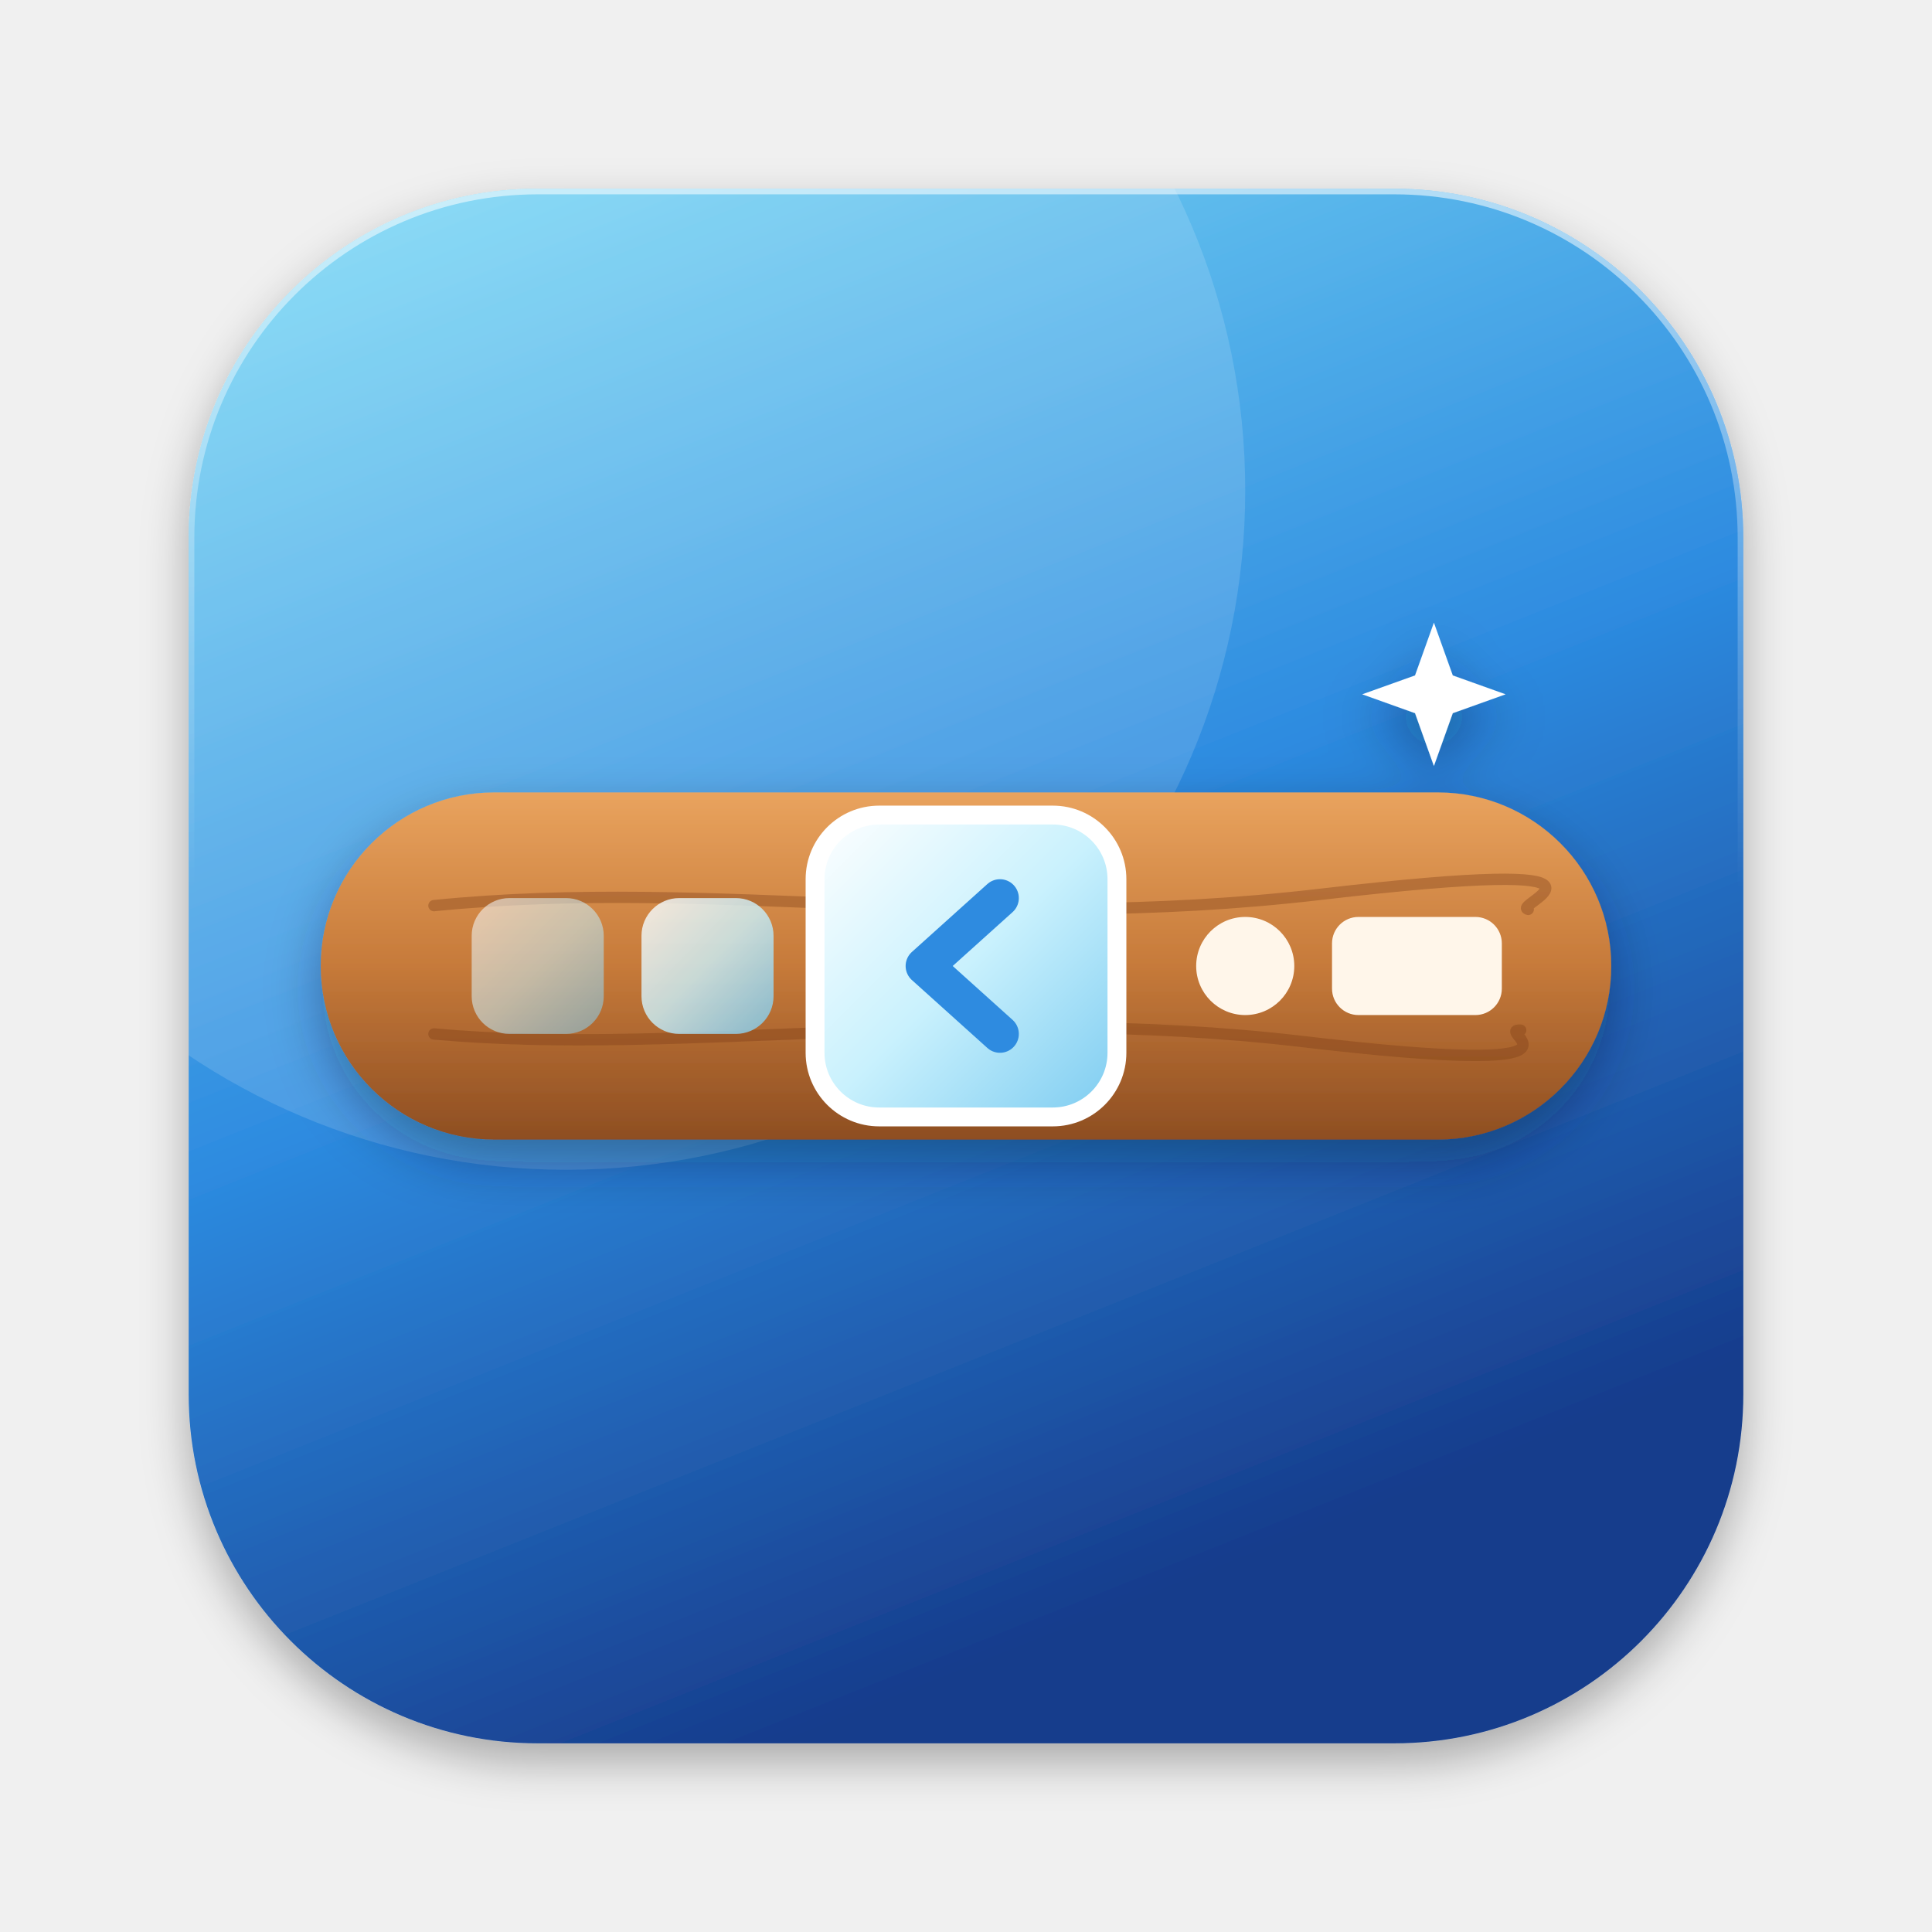
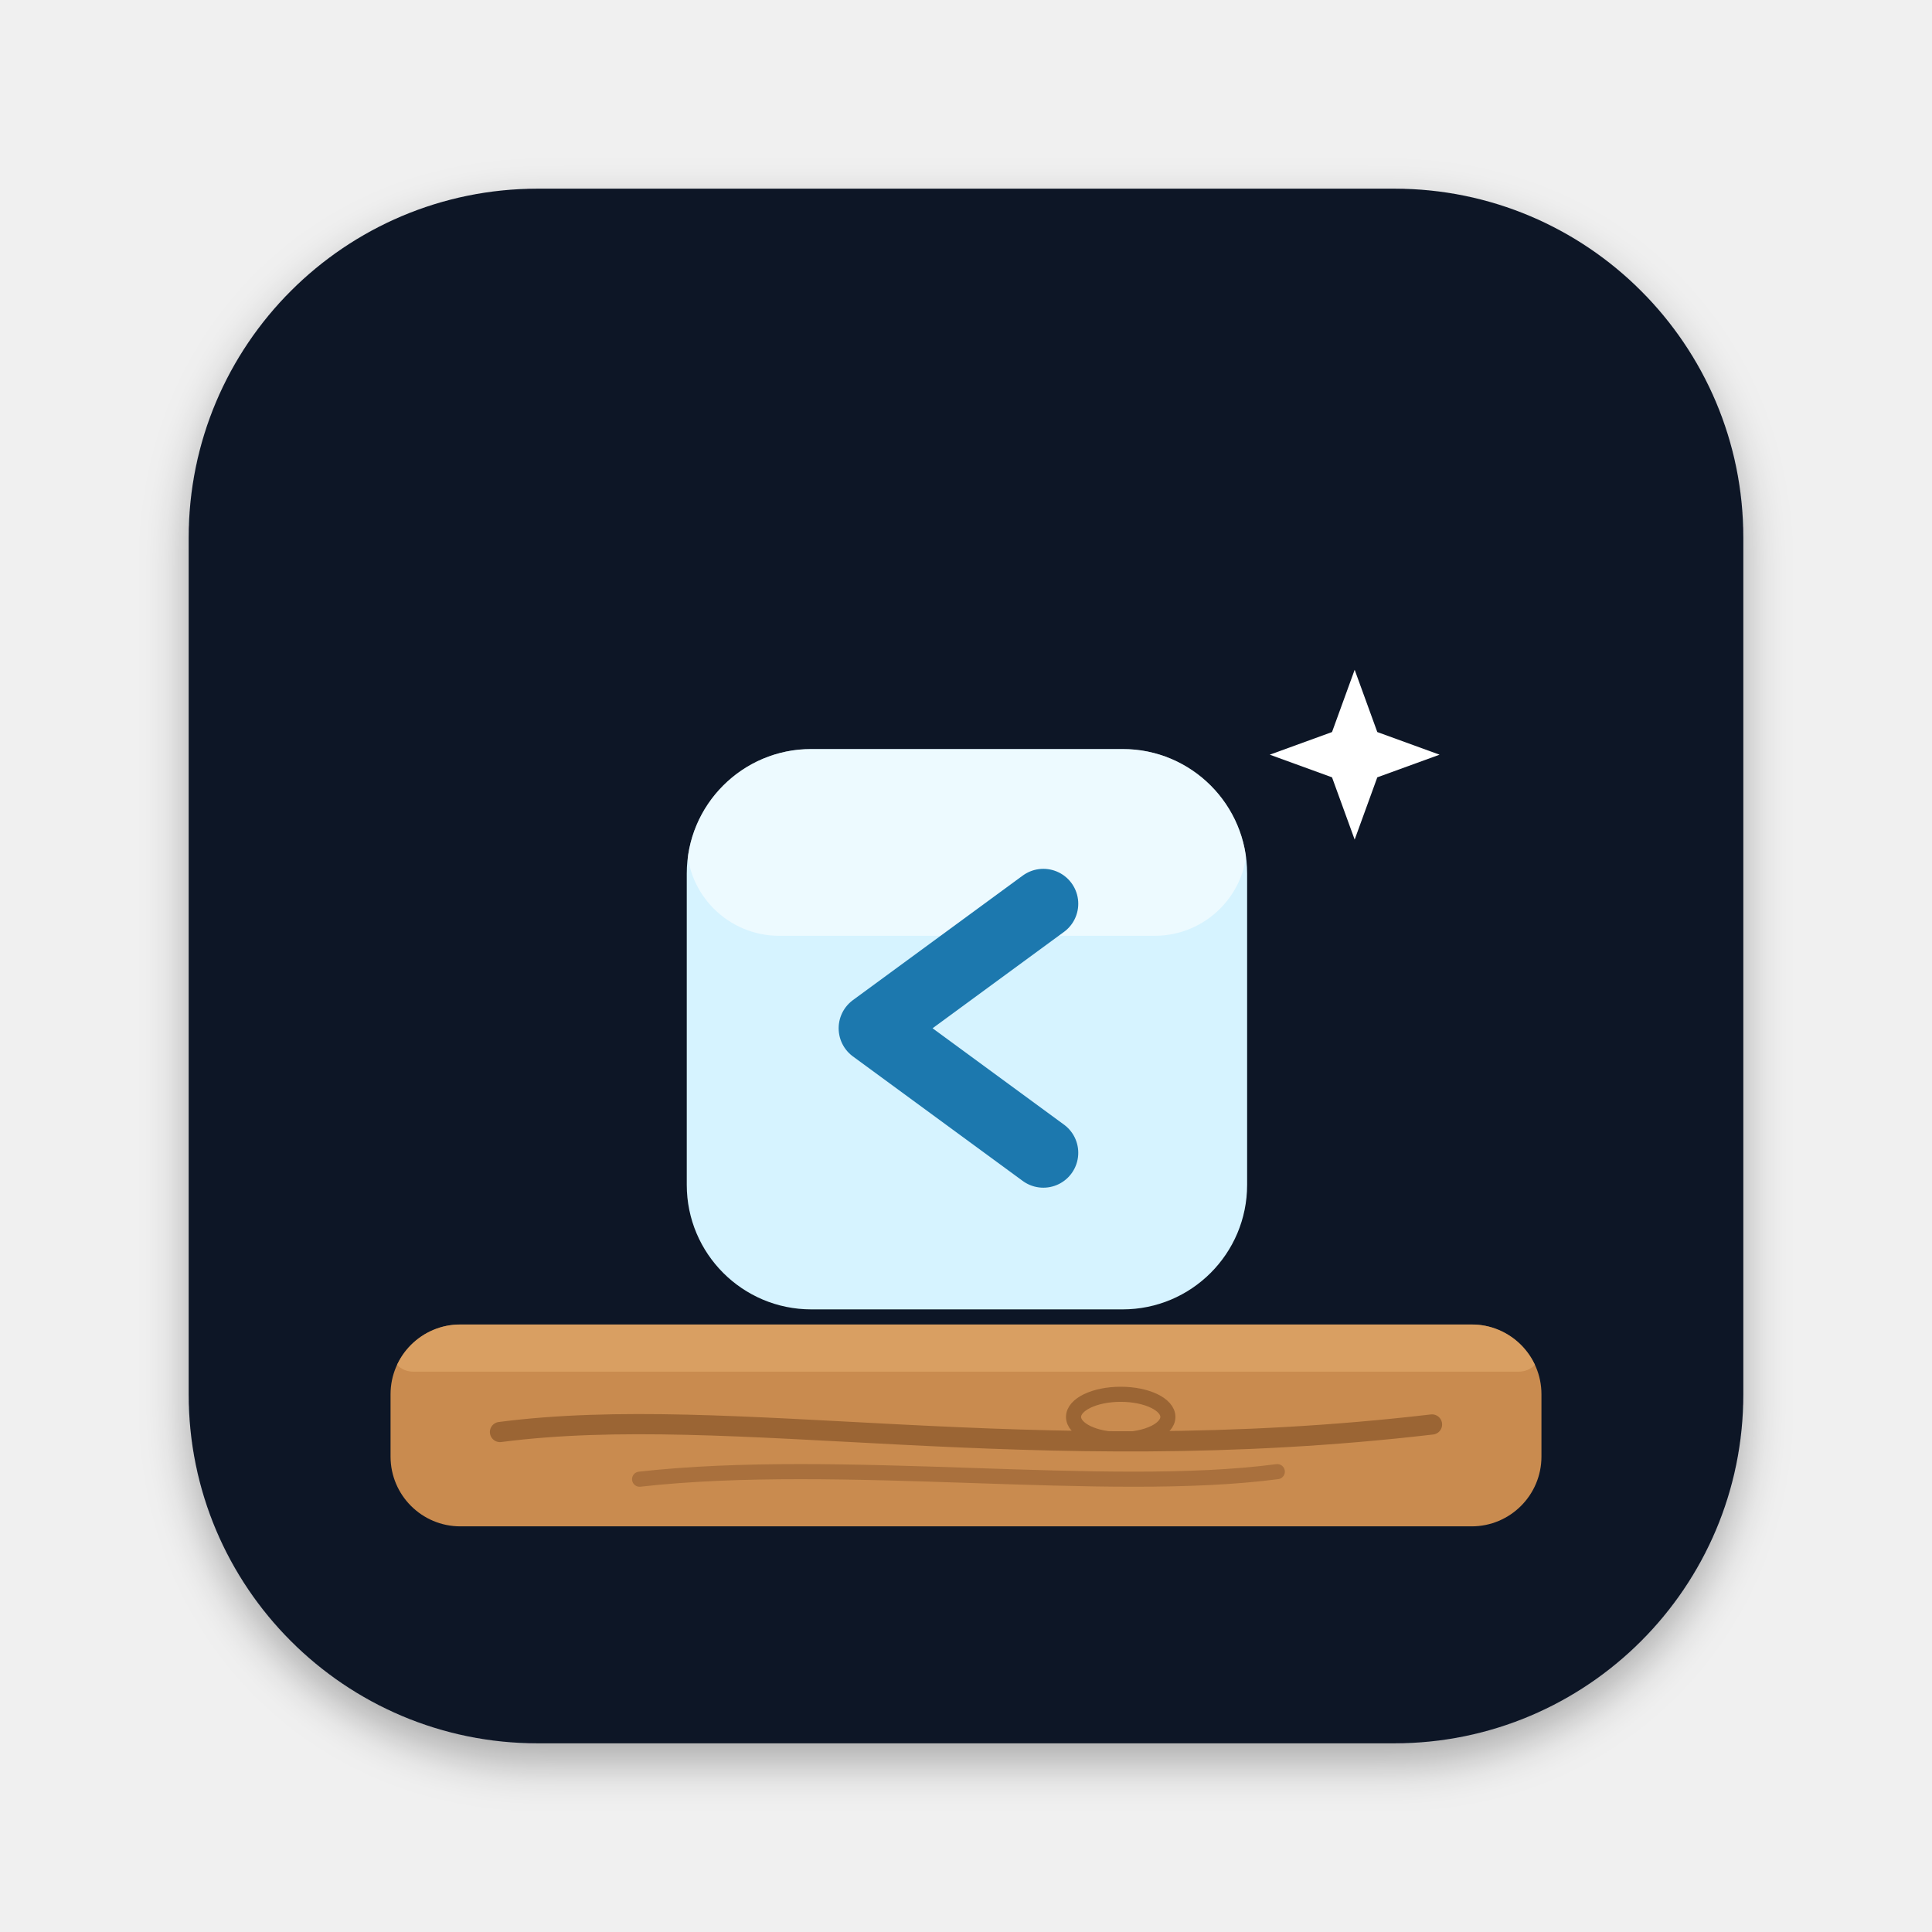
<svg xmlns="http://www.w3.org/2000/svg" viewBox="0 0 1024 1024" width="1024" height="1024">
  <defs>
-     <clipPath id="sq">
-       <rect x="100" y="100" width="824" height="824" rx="185" />
-     </clipPath>
    <filter id="tile" x="-10%" y="-10%" width="120%" height="125%">
      <feDropShadow dx="0" dy="10" stdDeviation="12" flood-opacity="0.3" />
    </filter>
-     <filter id="soft" x="-20%" y="-20%" width="140%" height="150%">
-       <feDropShadow dx="0" dy="12" stdDeviation="14" flood-color="#0A1A3A" flood-opacity="0.35" />
-     </filter>
-     <linearGradient id="woodPlank" x1="0" y1="0" x2="0" y2="1">
-       <stop offset="0" stop-color="#E9A35E" />
-       <stop offset="0.5" stop-color="#C67A3A" />
-       <stop offset="1" stop-color="#8E4E22" />
-     </linearGradient>
-     <radialGradient id="woodDisc" cx="0.45" cy="0.55" r="0.75">
-       <stop offset="0" stop-color="#F6C98A" />
-       <stop offset="0.55" stop-color="#D58C4A" />
-       <stop offset="1" stop-color="#8A4520" />
-     </radialGradient>
-     <linearGradient id="night" x1="0" y1="0" x2="0.6" y2="1">
-       <stop offset="0" stop-color="#1D3B7A" />
-       <stop offset="1" stop-color="#0B1838" />
-     </linearGradient>
-     <linearGradient id="sky" x1="0" y1="0" x2="0.4" y2="1">
-       <stop offset="0" stop-color="#7EDBF5" />
-       <stop offset="0.55" stop-color="#2D8BE0" />
-       <stop offset="1" stop-color="#173C8C" />
-     </linearGradient>
-     <linearGradient id="ice" x1="0" y1="0" x2="1" y2="1">
-       <stop offset="0" stop-color="#FFFFFF" />
-       <stop offset="0.5" stop-color="#C9F1FD" />
-       <stop offset="1" stop-color="#7CCBF0" />
-     </linearGradient>
-     <linearGradient id="iceDeep" x1="0" y1="0" x2="0" y2="1">
-       <stop offset="0" stop-color="#E8FAFF" />
-       <stop offset="1" stop-color="#4FB2EA" />
-     </linearGradient>
-     <linearGradient id="glass" x1="0" y1="0" x2="0" y2="1">
-       <stop offset="0" stop-color="#FFFFFF" stop-opacity="0.75" />
-       <stop offset="1" stop-color="#BDEBFA" stop-opacity="0.35" />
-     </linearGradient>
-     <linearGradient id="rim" x1="0" y1="0" x2="0" y2="1">
-       <stop offset="0" stop-color="#FFFFFF" stop-opacity="0.55" />
-       <stop offset="0.45" stop-color="#FFFFFF" stop-opacity="0" />
-     </linearGradient>
+     <clipPath id="cube">
+       <rect x="364" y="397" width="297" height="297" rx="66" />
+     </clipPath>
+     <clipPath id="plank">
+       <rect x="207" y="702" width="610" height="107" rx="37" />
+     </clipPath>
  </defs>
  <g filter="url(#tile)">
-     <rect x="100" y="100" width="824" height="824" rx="185" fill="url(#sky)" />
+     <rect x="100" y="100" width="824" height="824" rx="185" fill="#0A1426" />
  </g>
-   <g clip-path="url(#sq)">
-     <circle cx="300" cy="260" r="360" fill="#FFFFFF" opacity="0.14" />
-   </g>
-   <g filter="url(#soft)">
-     <rect x="170" y="420" width="684" height="184" rx="92" fill="url(#woodPlank)" />
-     <g fill="none" stroke="#7A3A16" stroke-opacity="0.35" stroke-width="6" stroke-linecap="round">
-       <path d="M230 480 C380 465 520 495 700 474 S800 480 810 482" />
-       <path d="M230 548 C360 560 520 532 690 552 S790 545 806 546" />
-     </g>
-     <g>
-       <rect x="250" y="476" width="70" height="72" rx="20" fill="url(#ice)" opacity="0.55" />
-       <rect x="340" y="476" width="70" height="72" rx="20" fill="url(#ice)" opacity="0.8" />
-     </g>
-     <g transform="translate(512 512)">
-       <rect x="-80" y="-80" width="160" height="160" rx="34" fill="url(#ice)" stroke="#FFFFFF" stroke-width="10" />
-       <path d="M18 -36 l-40 36 40 36" fill="none" stroke="#2D8BE0" stroke-width="20" stroke-linecap="round" stroke-linejoin="round" />
-     </g>
-     <g fill="#FFF6EA">
-       <circle cx="660" cy="512" r="26" />
-       <rect x="706" y="486" width="90" height="52" rx="14" />
-     </g>
-     <path d="M760 330 l10 28 28 10 -28 10 -10 28 -10 -28 -28 -10 28 -10z" fill="#FFFFFF" />
-   </g>
-   <g clip-path="url(#sq)">
-     <rect x="100" y="100" width="824" height="824" rx="185" fill="none" stroke="url(#rim)" stroke-width="6" />
+   <rect x="364" y="397" width="297" height="297" rx="66" fill="#D6F3FF" />
+   <rect x="364" y="397" width="297" height="99" rx="49" fill="#FFFFFF" opacity="0.55" clip-path="url(#cube)" />
+   <path d="M553 479 L463 545 L553 611" fill="none" stroke="#1C78AE" stroke-width="37" stroke-linecap="round" stroke-linejoin="round" />
+   <path d="M718 355 l12 33 33 12 -33 12 -12 33 -12 -33 -33 -12 33 -12z" fill="#FFFFFF" />
+   <rect x="207" y="702" width="610" height="107" rx="37" fill="#C98B4F" />
+   <rect x="207" y="702" width="610" height="25" rx="12" fill="#E0A869" opacity="0.7" clip-path="url(#plank)" />
+   <g fill="none" stroke="#9B6534" stroke-linecap="round">
+     <path d="M265 759 C388 743 545 780 759 755" stroke-width="10.7" />
+     <path d="M339 784 C446 772 586 792 677 780" stroke-width="8" opacity="0.7" />
+     <ellipse cx="594" cy="751" rx="25" ry="12" stroke-width="8" />
  </g>
</svg>
